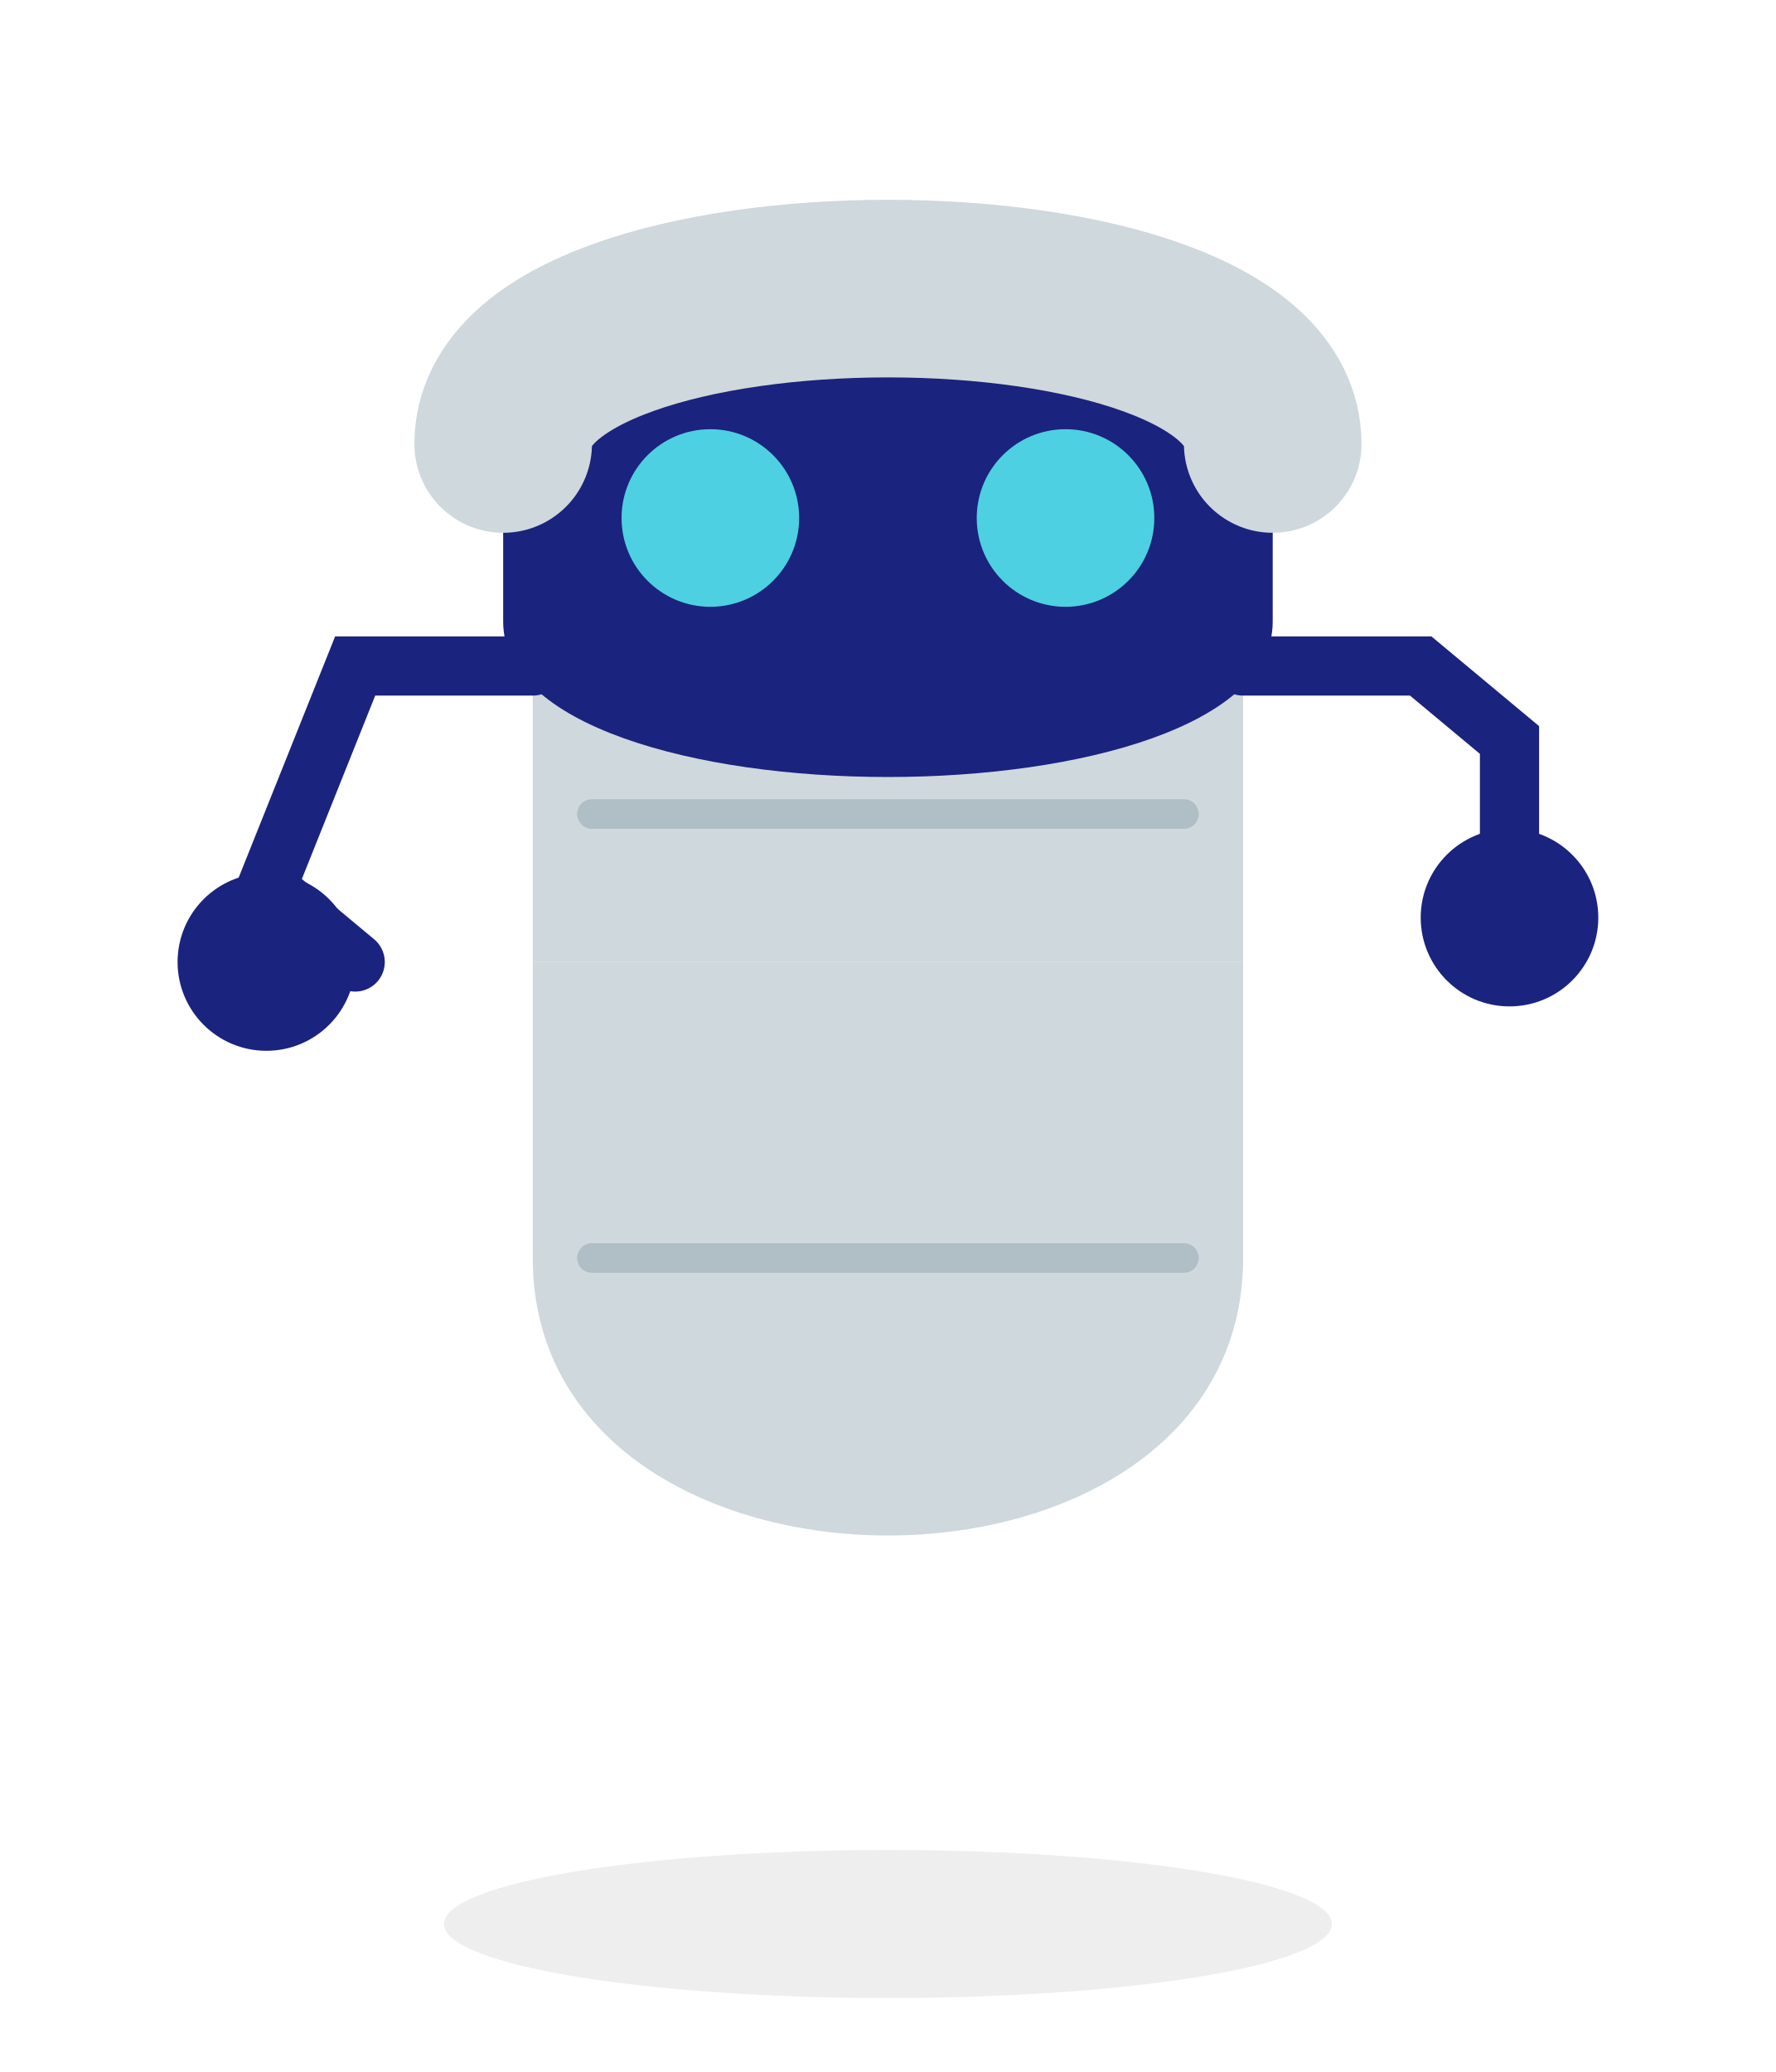
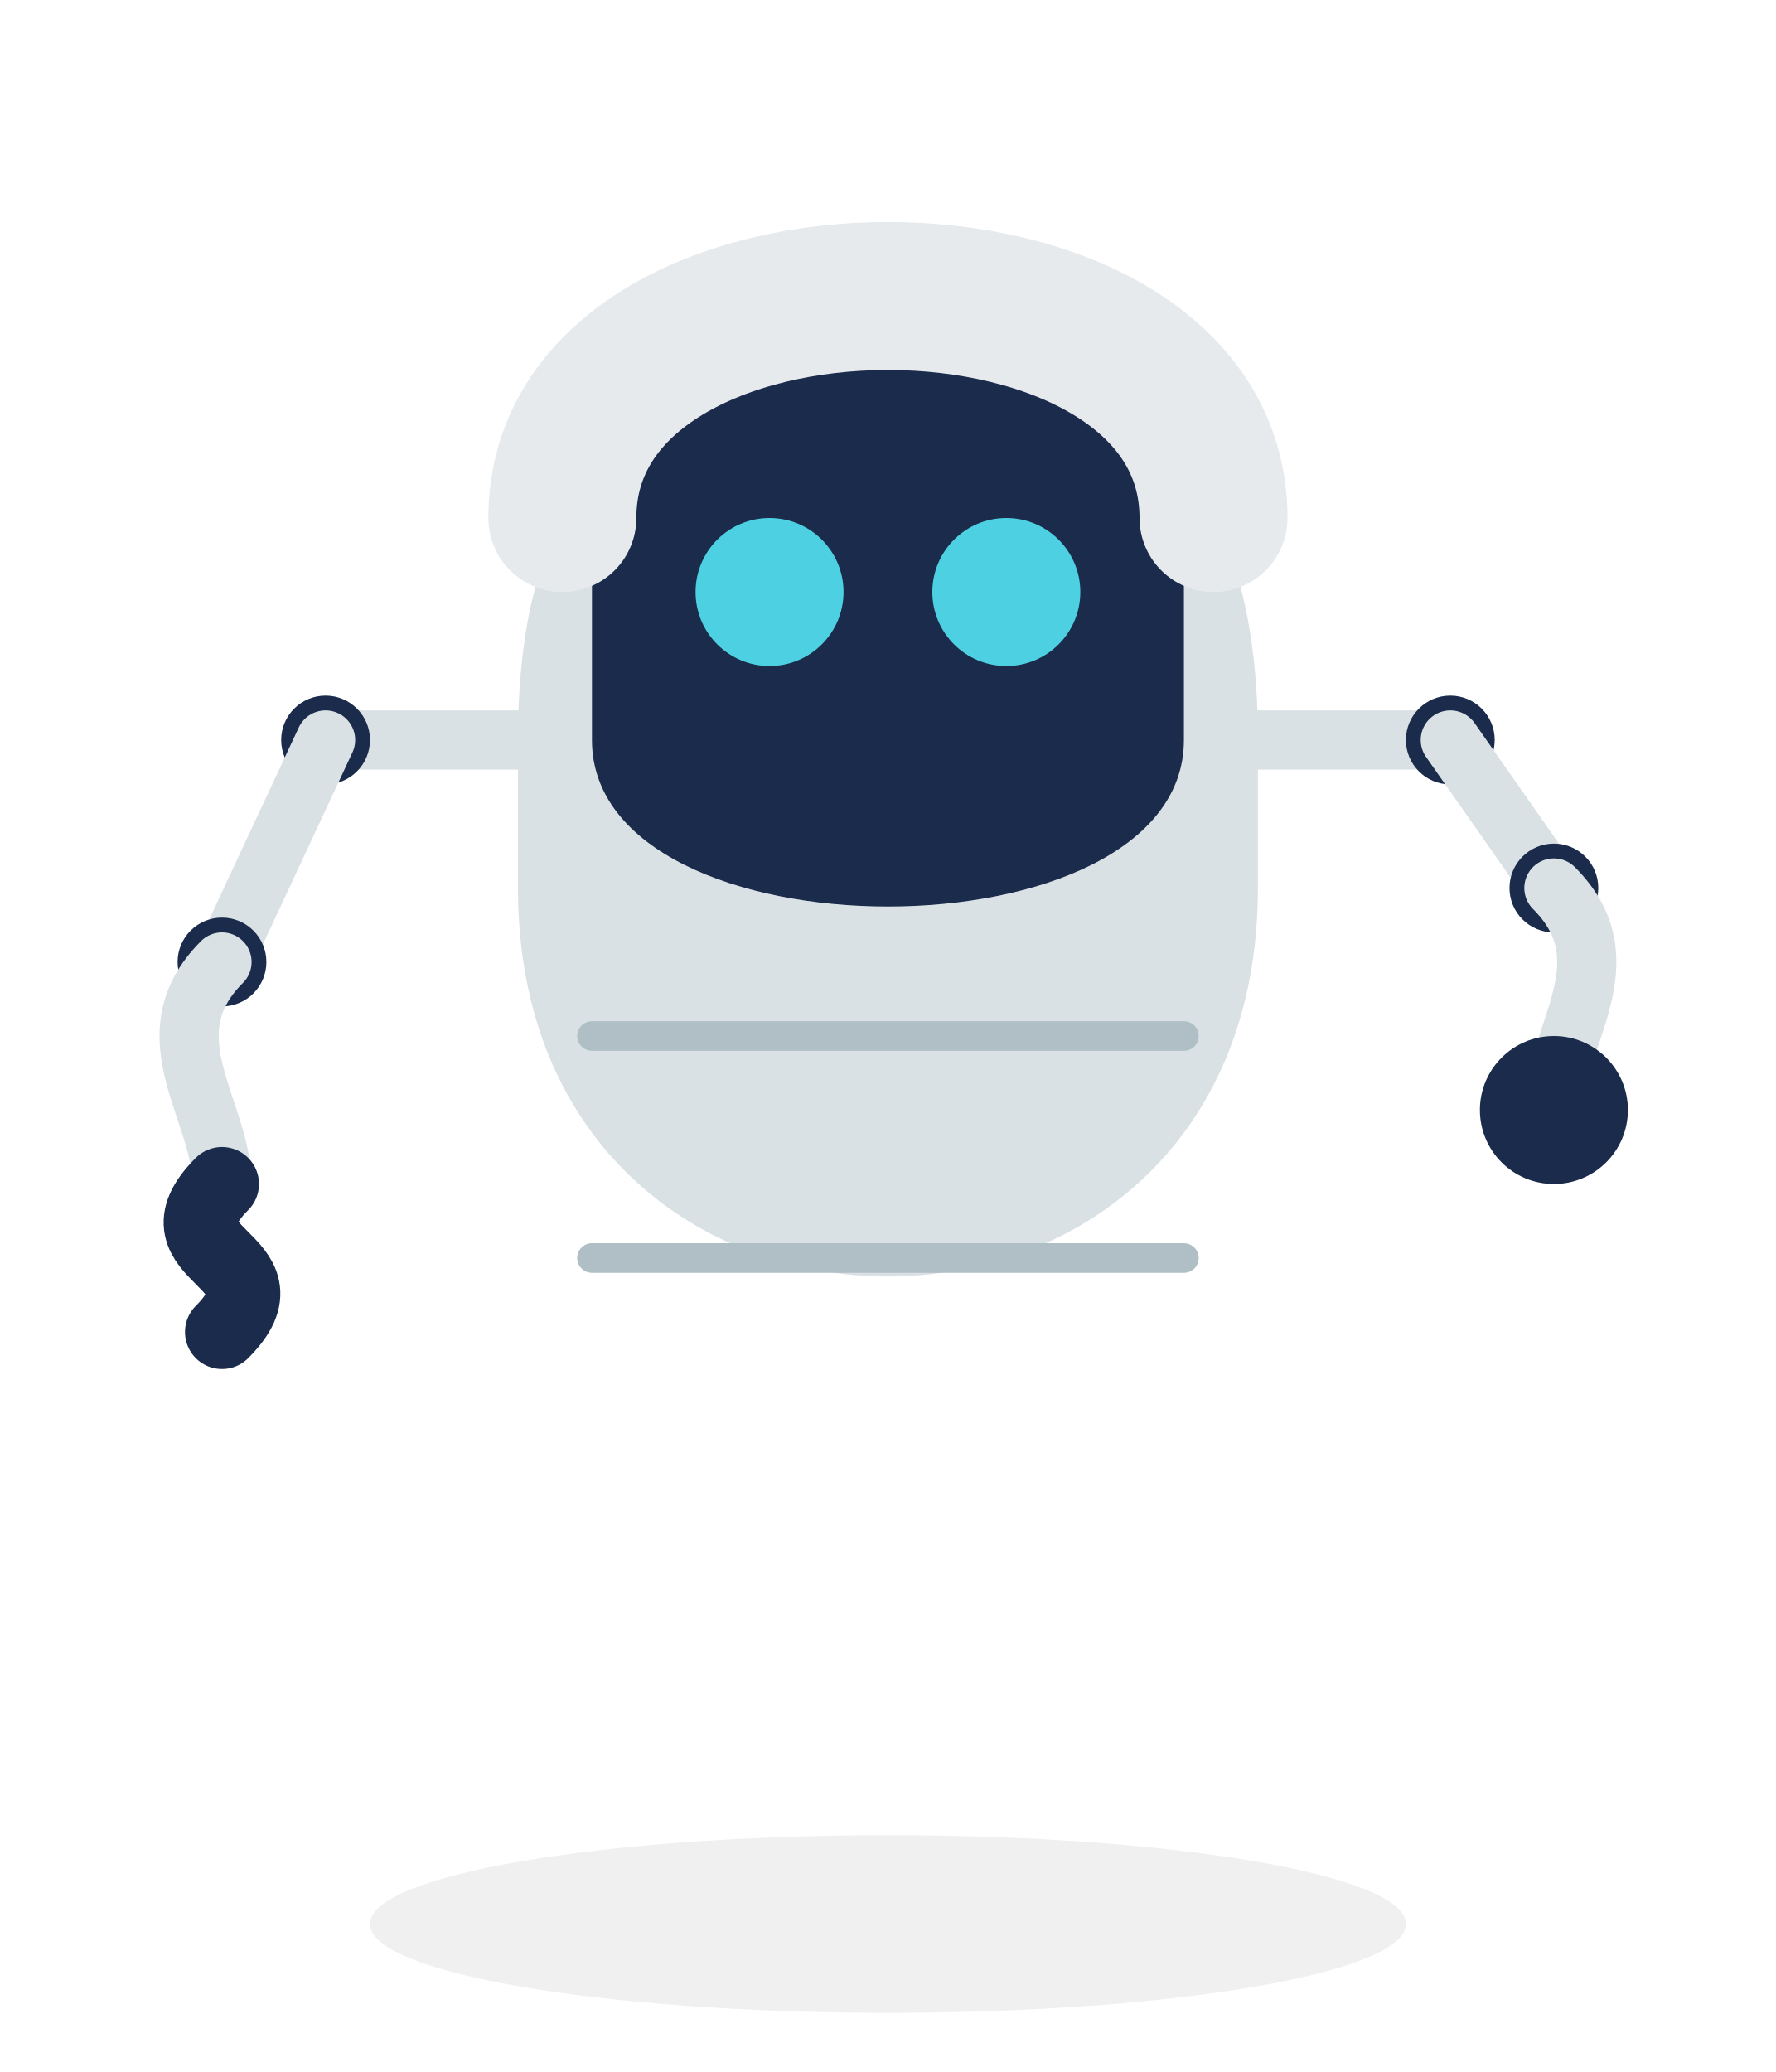
<svg xmlns="http://www.w3.org/2000/svg" width="120px" height="140px" viewBox="0 0 120 140" version="1.1">
  <g stroke="none" stroke-width="1" fill="none" fill-rule="evenodd">
-     <ellipse fill="#EEEEEE" cx="60" cy="130" rx="30" ry="5" />
-     <path d="M36,85 C36,110 84,110 84,85 L84,65 L36,65 L36,85 Z" fill="#CFD8DC" />
+     <ellipse fill="#F0F0F0" cx="60" cy="130" rx="35" ry="6" />
+     <path d="M35,60 C35,95 85,95 85,60 L85,50 C85,30 75,25 60,25 C45,25 35,30 35,50 L35,60 Z" fill="#D9E1E4" />
+     <path d="M40,70 L80,70" stroke="#B0BEC5" stroke-width="2" stroke-linecap="round" />
    <path d="M40,85 L80,85" stroke="#B0BEC5" stroke-width="2" stroke-linecap="round" />
-     <path d="M36,42 L36,65 L84,65 L84,42 C84,30 72,20 60,20 C48,20 36,30 36,42 Z" fill="#CFD8DC" />
-     <path d="M40,55 L80,55" stroke="#B0BEC5" stroke-width="2" stroke-linecap="round" />
-     <path d="M34,30 C34,16 86,16 86,30 L86,42 C86,56 34,56 34,42 L34,30 Z" fill="#1A237E" />
-     <path d="M34,30 C34,16 86,16 86,30" stroke="#CFD8DC" stroke-width="12" stroke-linecap="round" />
-     <circle fill="#4DD0E1" cx="48" cy="35" r="6">
-       <animate attributeName="opacity" values="1;0.3;1" dur="3s" repeatCount="indefinite" />
+     <path d="M40,35 C40,20 80,20 80,35 L80,50 C80,65 40,65 40,50 L40,35 Z" fill="#1A2B4B" />
+     <path d="M38,35 C38,15 82,15 82,35" stroke="#E6EAED" stroke-width="10" stroke-linecap="round" />
+     <circle fill="#4DD0E1" cx="52" cy="40" r="5">
+       <animate attributeName="opacity" values="1;0.7;1" dur="3s" repeatCount="indefinite" />
    </circle>
-     <circle fill="#4DD0E1" cx="72" cy="35" r="6">
-       <animate attributeName="opacity" values="1;0.3;1" dur="3s" repeatCount="indefinite" />
+     <circle fill="#4DD0E1" cx="68" cy="40" r="5">
+       <animate attributeName="opacity" values="1;0.7;1" dur="3s" repeatCount="indefinite" />
    </circle>
-     <path d="M36,45 L24,45 L18,60 L24,65" stroke="#1A237E" stroke-width="4" stroke-linecap="round" fill="none" />
-     <circle fill="#1A237E" cx="18" cy="65" r="6" />
-     <path d="M84,45 L96,45 L102,50 L102,58" stroke="#1A237E" stroke-width="4" stroke-linecap="round" fill="none" />
-     <circle fill="#1A237E" cx="102" cy="62" r="6" />
+     <line x1="35" y1="50" x2="22" y2="50" stroke="#D9E1E4" stroke-width="4" stroke-linecap="round" />
+     <circle fill="#1A2B4B" cx="22" cy="50" r="3" />
+     <line x1="22" y1="50" x2="15" y2="65" stroke="#D9E1E4" stroke-width="4" stroke-linecap="round" />
+     <circle fill="#1A2B4B" cx="15" cy="65" r="3" />
+     <path d="M15,65 C10,70 15,75 15,80" stroke="#D9E1E4" stroke-width="4" stroke-linecap="round" />
+     <path d="M15,80 C10,85 20,85 15,90" stroke="#1A2B4B" stroke-width="5" stroke-linecap="round" />
+     <line x1="85" y1="50" x2="98" y2="50" stroke="#D9E1E4" stroke-width="4" stroke-linecap="round" />
+     <circle fill="#1A2B4B" cx="98" cy="50" r="3" />
+     <line x1="98" y1="50" x2="105" y2="60" stroke="#D9E1E4" stroke-width="4" stroke-linecap="round" />
+     <circle fill="#1A2B4B" cx="105" cy="60" r="3" />
+     <path d="M105,60 C110,65 105,70 105,75" stroke="#D9E1E4" stroke-width="4" stroke-linecap="round" />
+     <circle fill="#1A2B4B" cx="105" cy="75" r="5" />
  </g>
</svg>
